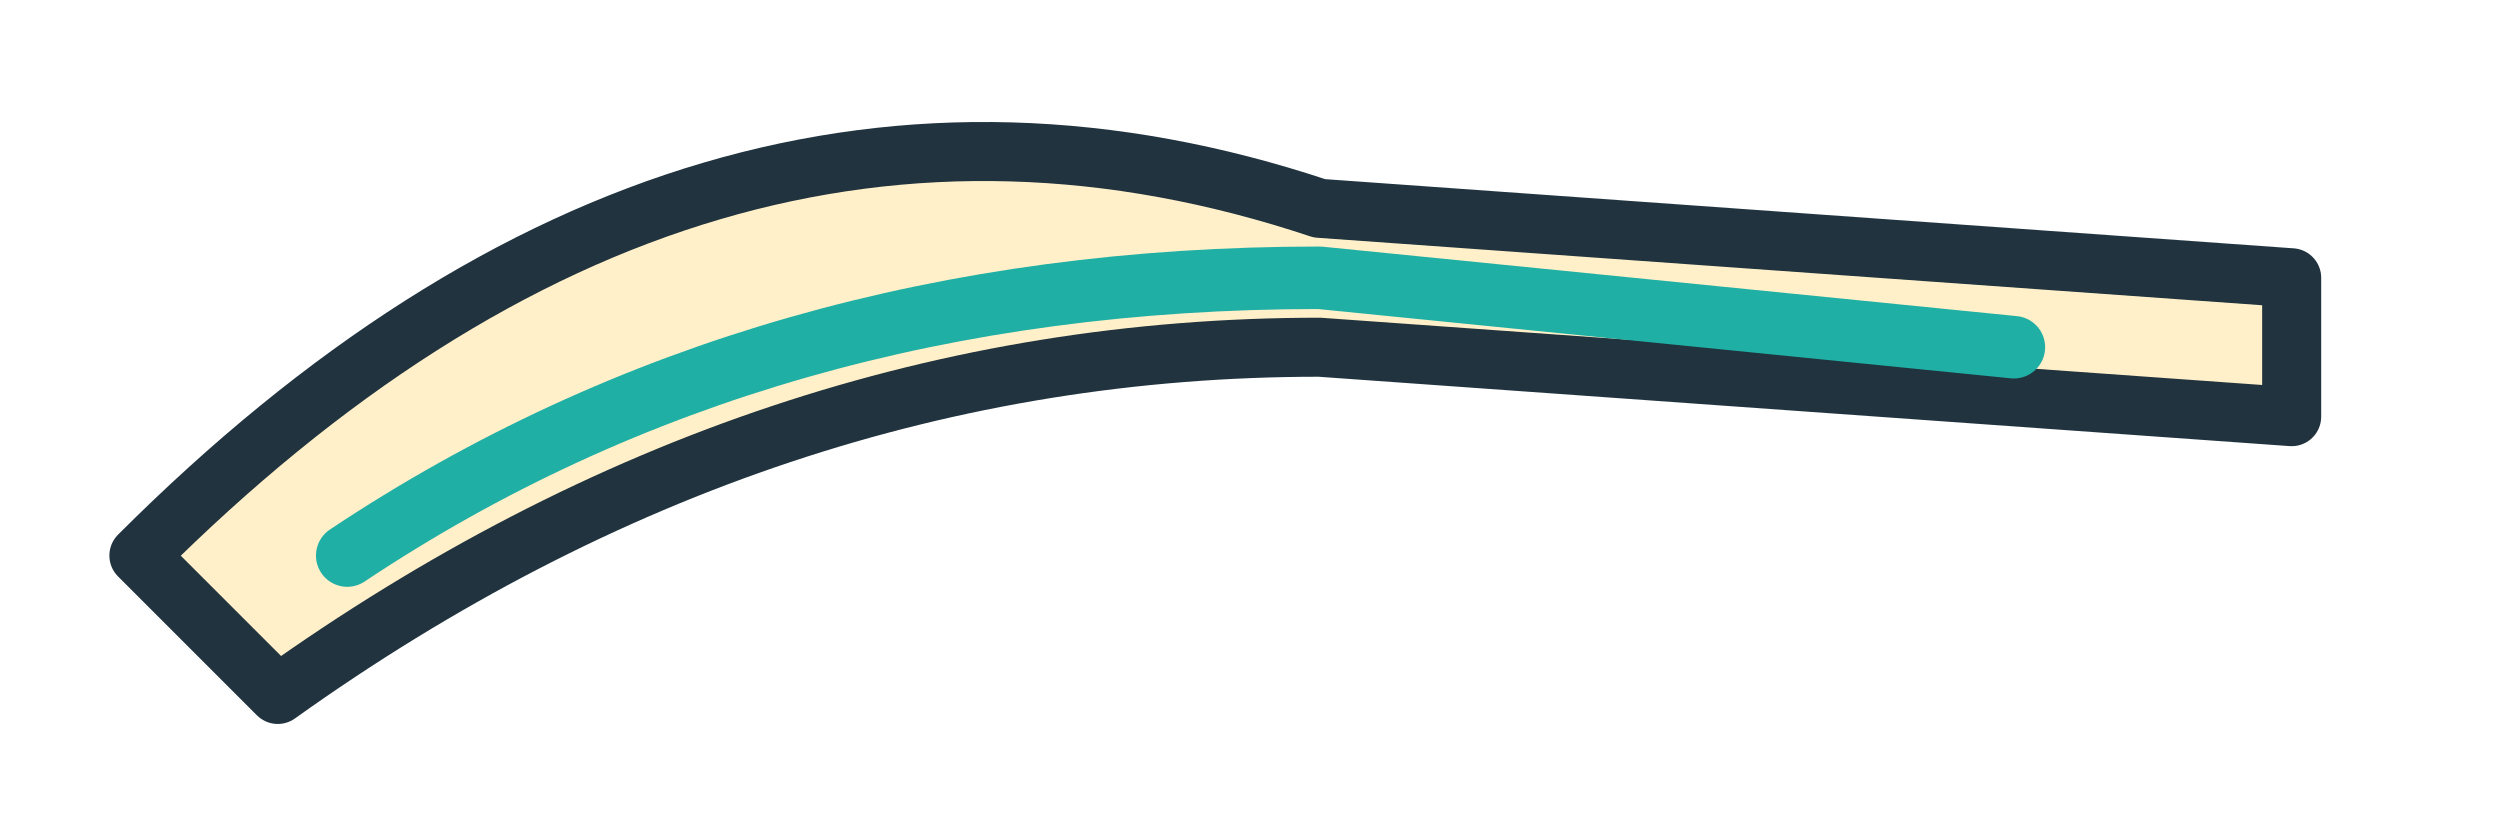
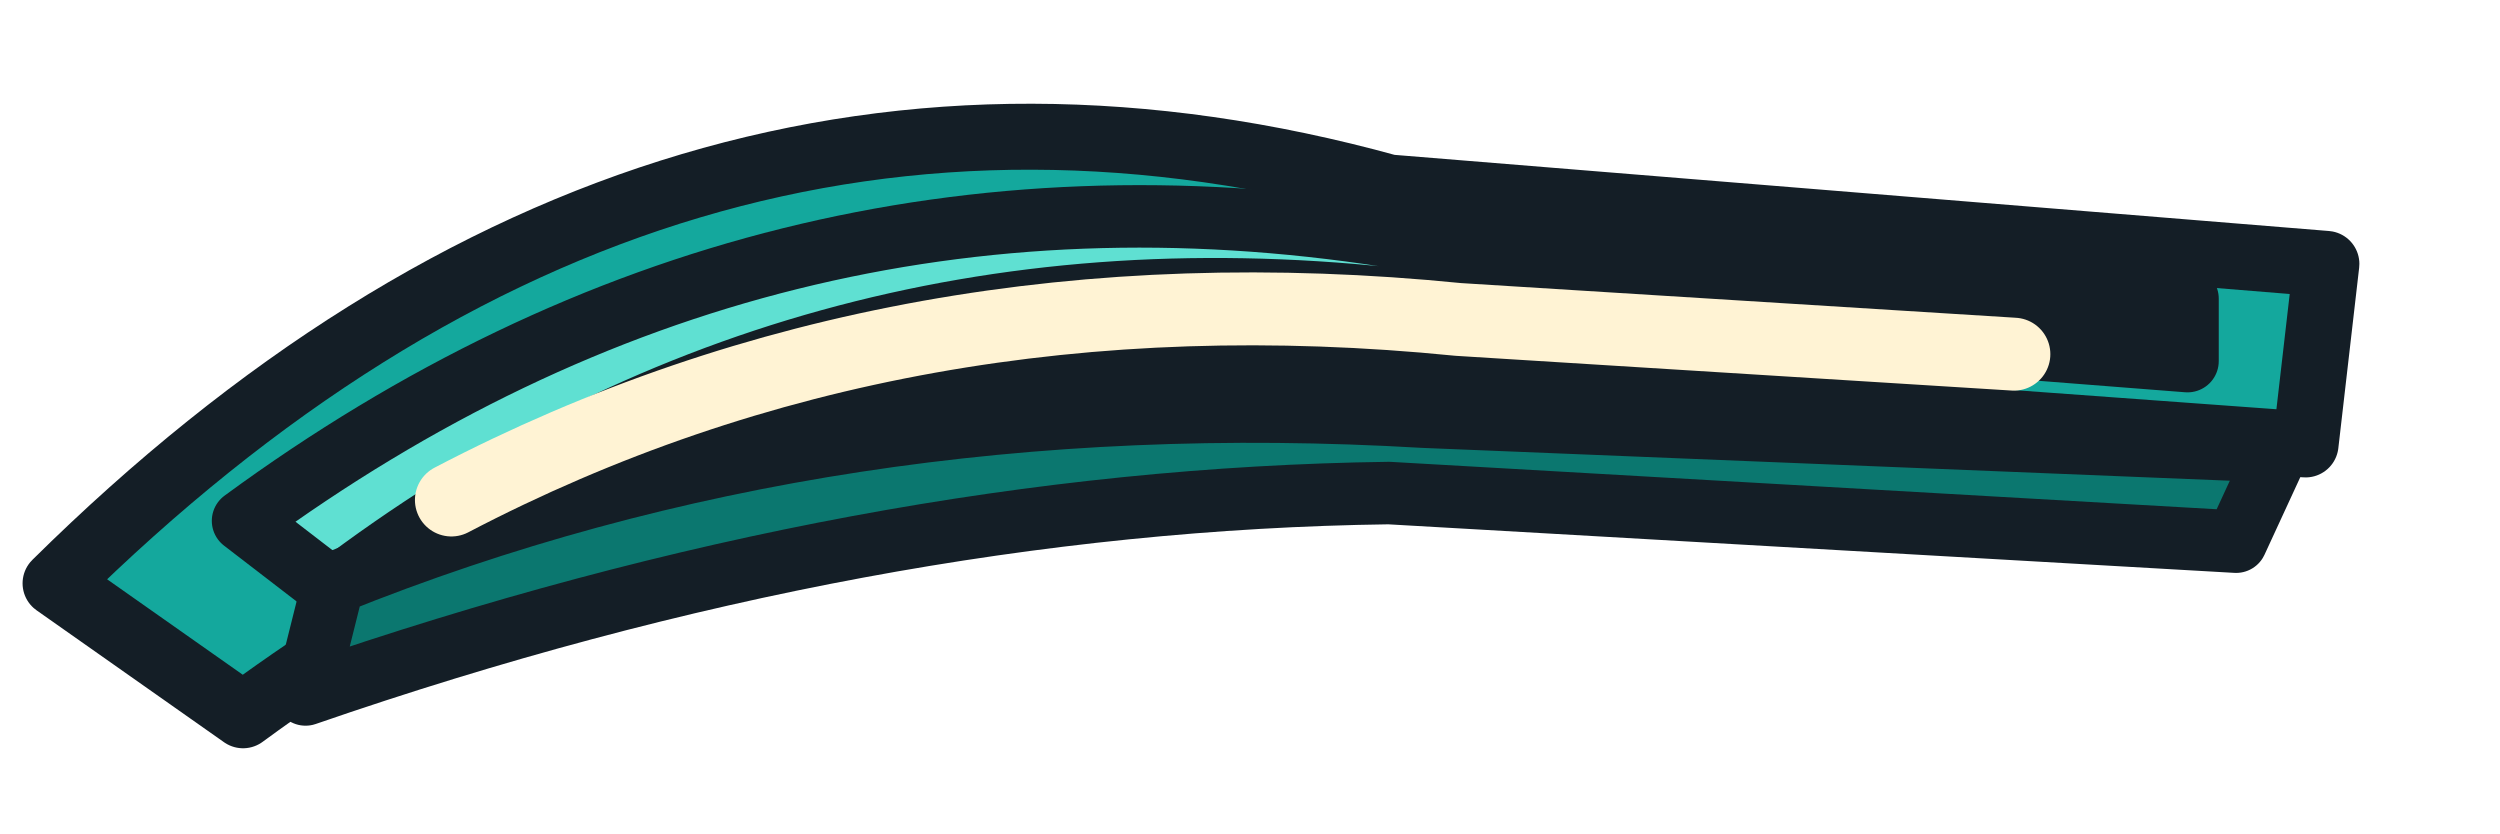
- <svg xmlns="http://www.w3.org/2000/svg" viewBox="-19 -6 36 12" fill="none" stroke="#20333e" stroke-width="0.85" stroke-linecap="round" stroke-linejoin="round">
-   <path d="M-17 2 Q-9 -6 0 -3 L14 -2 L14 0 L0 -1 Q-8 -1 -15 4 Z" fill="#fff0ca" stroke="#20333e" stroke-width="0.85" />
-   <path d="M-14 2 Q-8 -2 0 -2 L10 -1" fill="none" stroke="#20afa4" stroke-width="0.9" />
+ <svg xmlns="http://www.w3.org/2000/svg" viewBox="-19 -6 36 12" fill="none" stroke="#141e26" stroke-width="0.9" stroke-linecap="round" stroke-linejoin="round">
+   <path d="M-18.2 2.4 Q-9.5 -6.2 1 -3.3 L14.5 -2.2 L14.2 0.4 L0.5 -0.6 Q-8 -1.2 -15.5 4.3 Z" fill="#14a89d" stroke="#141e26" stroke-width="0.95" />
+   <path d="M-15.5 1.5 Q-8 -4 1 -2.6 L12.5 -1.7 L12.5 -0.8 L1 -1.7 Q-7.5 -2.6 -14.2 2.5 Z" fill="#5fe0d2" />
+   <path d="M-14.2 2.4 Q-7 -0.5 1.5 0 L13.8 0.5 L13.2 1.8 L1 1.1 Q-6.5 1.2 -14.6 4 Z" fill="#0b776f" />
+   <path d="M-12.5 1.2 Q-6 -2.2 2 -1.4 L10 -0.9" fill="none" stroke="#fff3d4" stroke-width="1.05" />
</svg>
